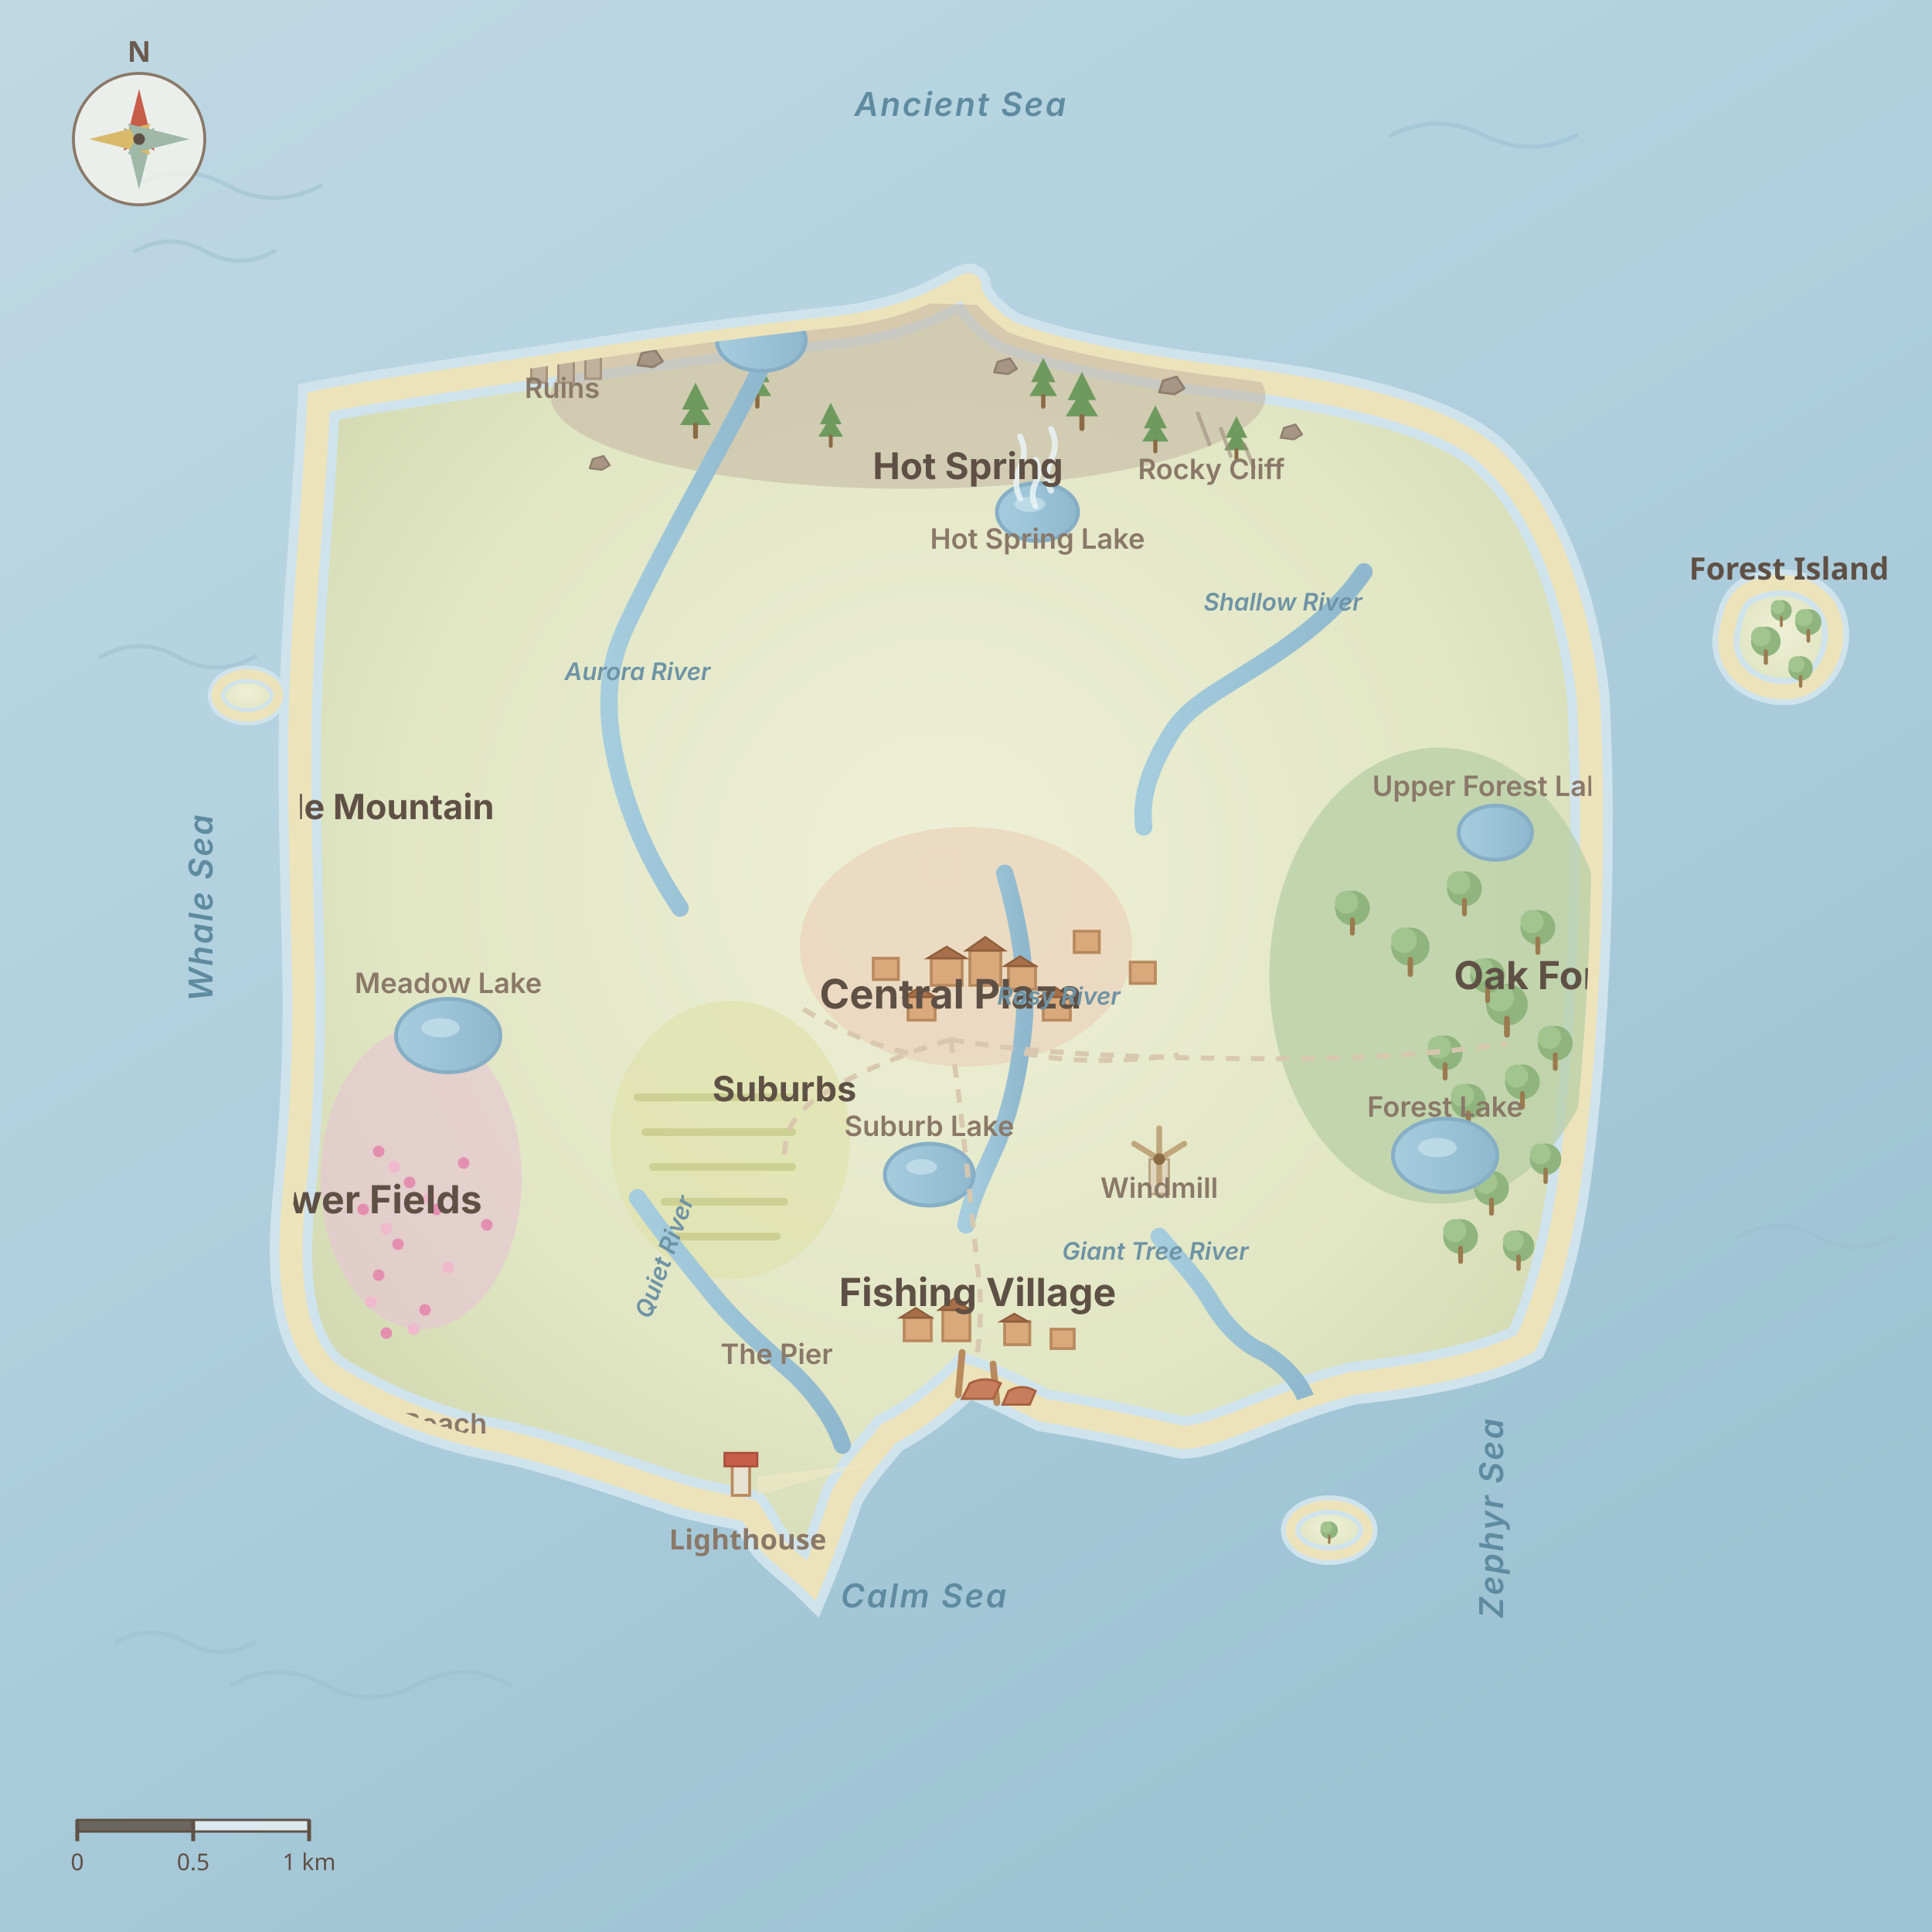
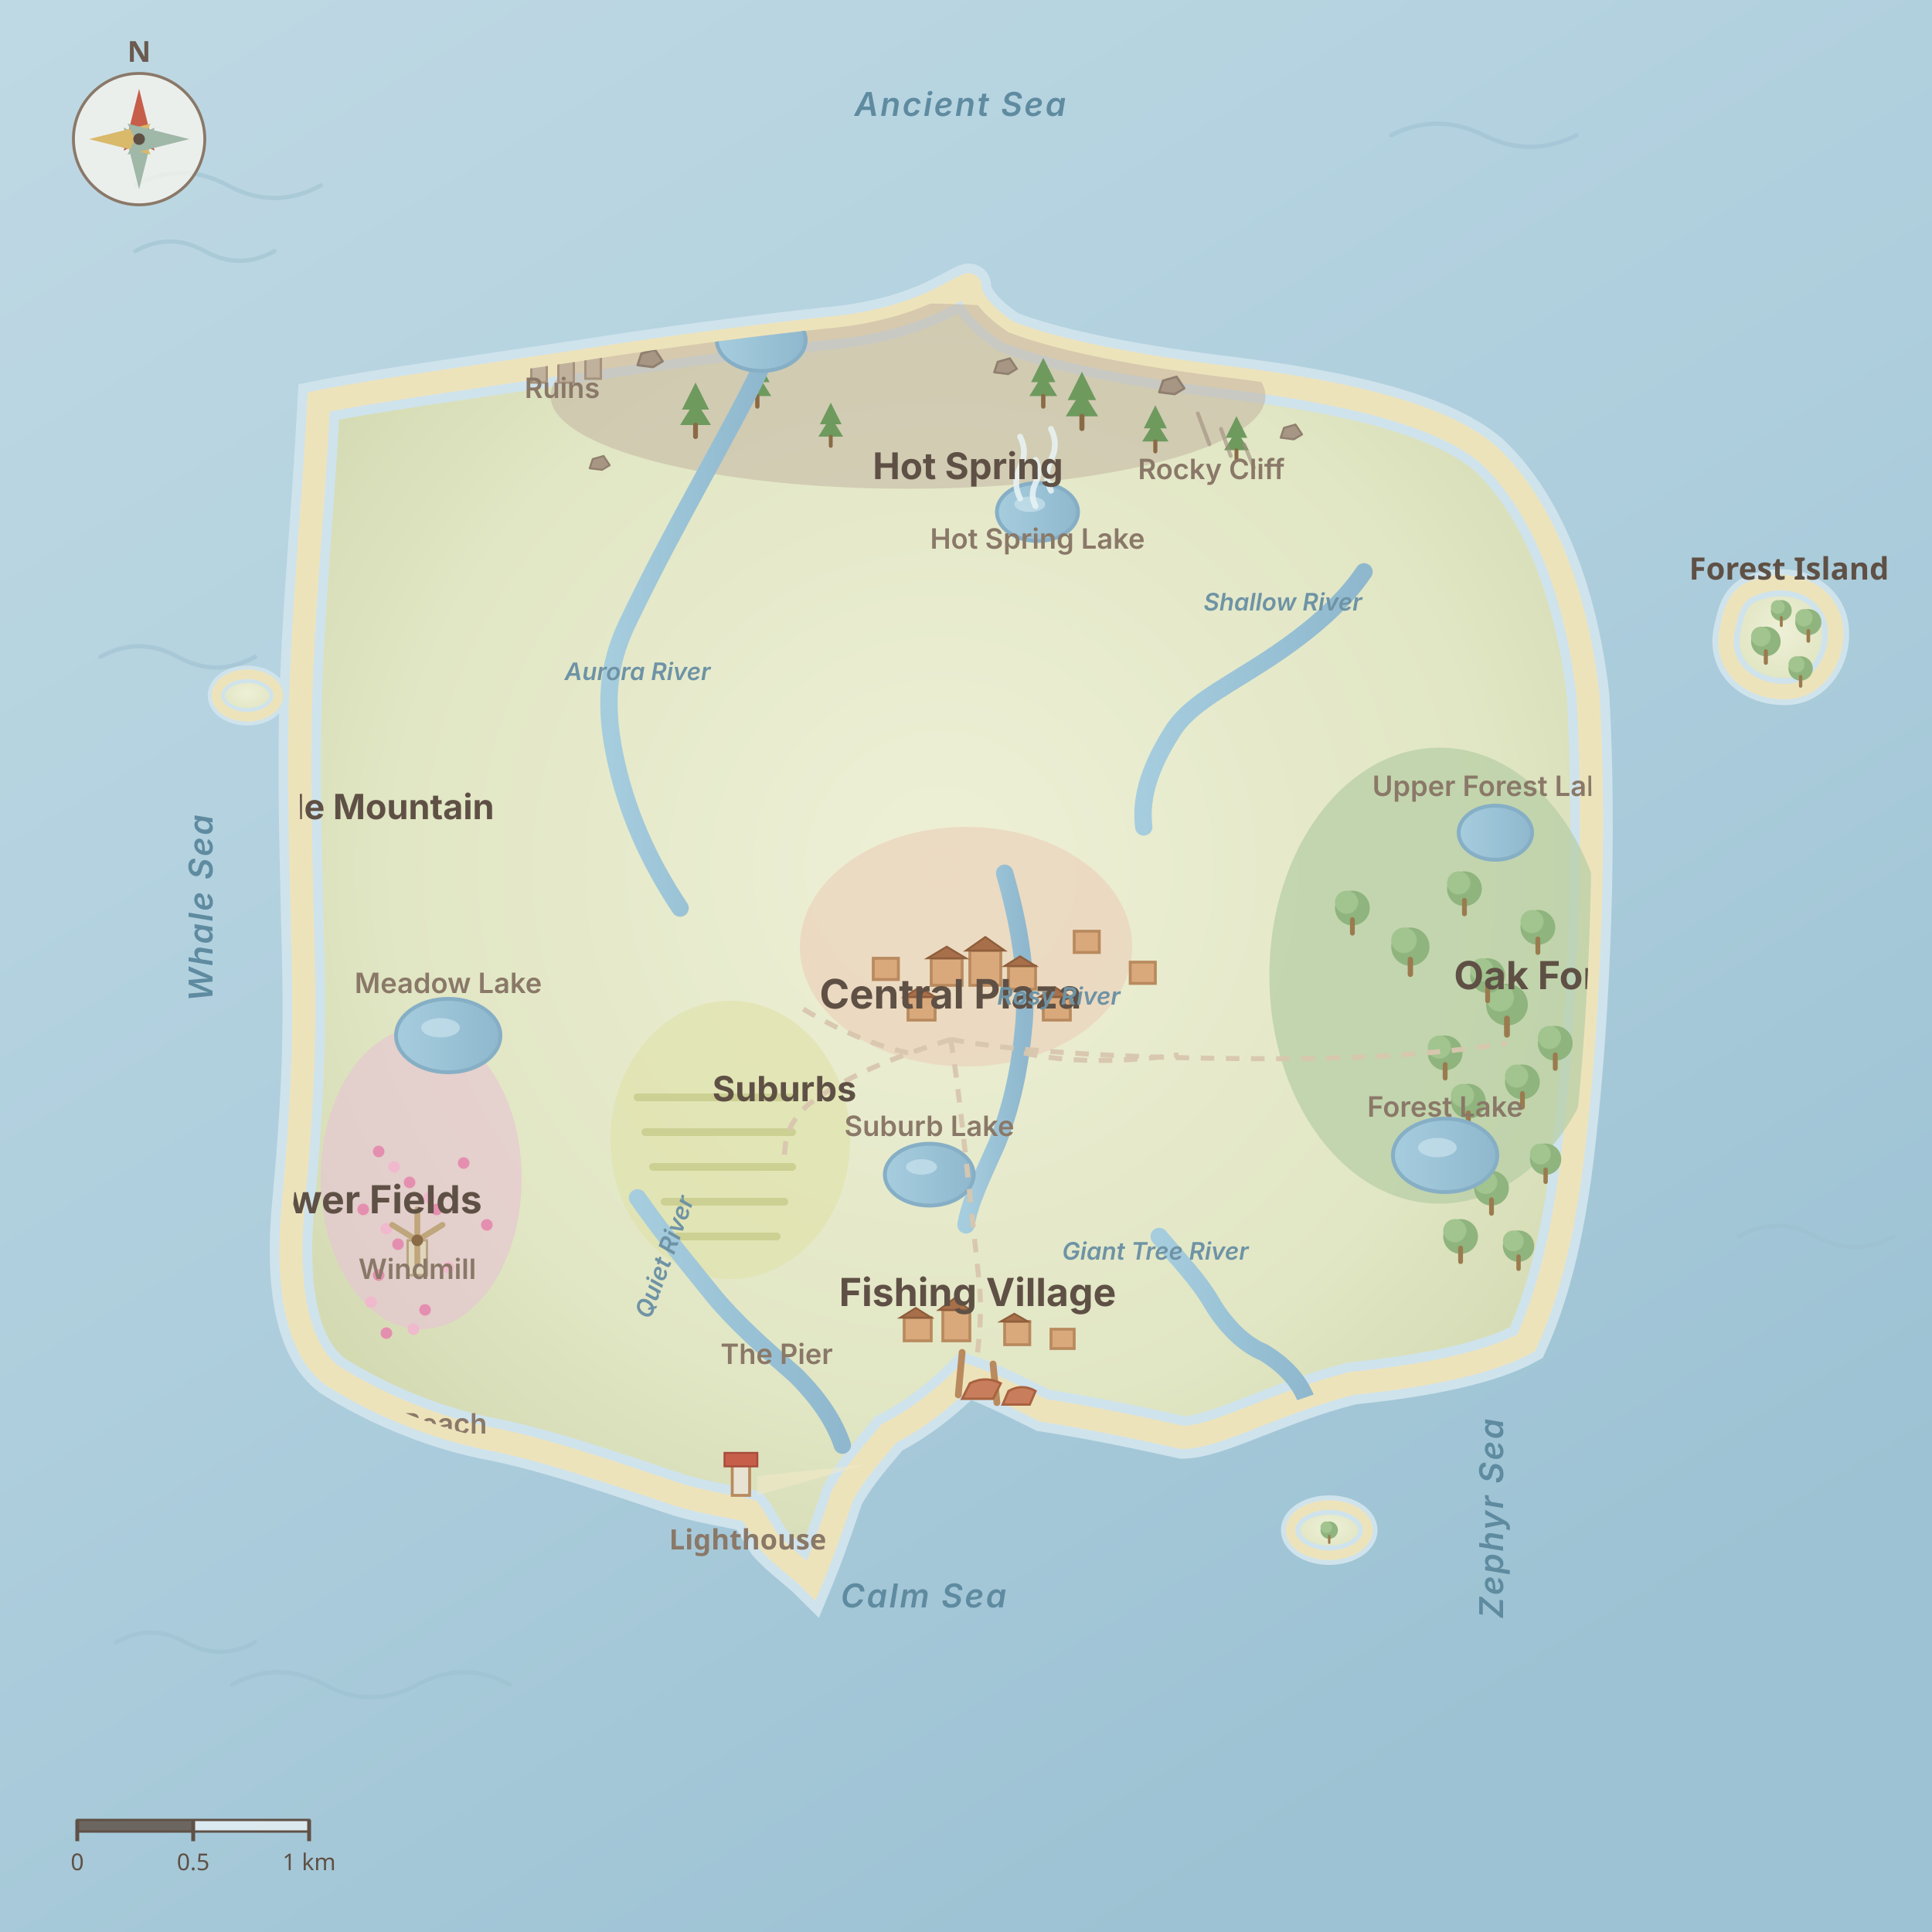
<svg xmlns="http://www.w3.org/2000/svg" viewBox="0 0 1000 1000" width="1000" height="1000">
  <defs>
    <linearGradient id="sea" x1="0" y1="0" x2="0.6" y2="1">
      <stop offset="0%" stop-color="#BFD9E4" />
      <stop offset="55%" stop-color="#AECEDD" />
      <stop offset="100%" stop-color="#9CC2D3" />
    </linearGradient>
    <radialGradient id="land" cx="50%" cy="45%" r="60%">
      <stop offset="0%" stop-color="#EEF0D6" />
      <stop offset="70%" stop-color="#E1E6C4" />
      <stop offset="100%" stop-color="#D3DAB2" />
    </radialGradient>
    <linearGradient id="water" x1="0" y1="0" x2="1" y2="0">
      <stop offset="0%" stop-color="#A6CDDE" />
      <stop offset="100%" stop-color="#8FB8CE" />
    </linearGradient>
    <path id="island" d="M 165 208 C 195 202 240 196 300 187 C 350 179 400 173 428 170 C 452 168 472 162 486 155 C 498 149 502 146 502 148 C 502 155 510 164 522 172 C 548 182 590 190 640 196 C 695 203 745 214 770 235 C 795 258 815 300 822 360 C 826 430 823 520 815 590 C 809 645 799 675 790 695 C 772 705 740 712 700 716 C 660 726 630 744 612 744 C 594 740 566 734 540 730 C 524 722 512 716 500 712 C 486 726 472 736 460 742 C 452 752 444 760 436 774 C 430 792 425 806 420 818 C 414 812 405 806 398 798 C 394 792 391 786 388 782 C 380 780 366 778 352 774 C 316 762 282 750 250 744 C 222 738 194 726 172 712 C 152 697 148 661 152 621 C 156 579 158 541 157 499 C 156 449 154 401 156 351 C 158 301 162 265 165 208 Z" />
    <clipPath id="islandClip">
      <use href="#island" />
    </clipPath>
    <g id="tree">
      <circle r="9" fill="#8FB47E" />
      <circle r="6" cx="-3" cy="-3" fill="#A2C48F" />
      <line y1="6" y2="13" stroke="#9A7B4F" stroke-width="2.5" stroke-linecap="round" />
    </g>
    <g id="pine">
      <path d="M 0 -12 L 7 2 L 3 2 L 8 10 L -8 10 L -3 2 L -7 2 Z" fill="#6E9A5E" />
      <line y1="10" y2="16" stroke="#8A6B45" stroke-width="2.5" stroke-linecap="round" />
    </g>
    <g id="rock">
      <path d="M -6 3 L -4 -3 L 3 -5 L 7 1 L 2 4 Z" fill="#A89685" stroke="#8F7F6E" stroke-width="1.2" stroke-linejoin="round" />
    </g>
  </defs>
  <rect width="1000" height="1000" fill="url(#sea)" />
  <g stroke="#9DBFD0" stroke-width="2.2" fill="none" opacity="0.55" stroke-linecap="round">
    <path d="M 70 96 q 24 -13 48 0 t 48 0" />
    <path d="M 720 70 q 24 -12 48 0 t 48 0" />
    <path d="M 120 872 q 24 -13 48 0 t 48 0 t 48 0" />
    <path d="M 60 850 q 18 -10 36 0 t 36 0" />
    <path d="M 52 340 q 20 -11 40 0 t 40 0" />
    <path d="M 900 640 q 20 -11 40 0 t 40 0" />
    <path d="M 70 130 q 18 -10 36 0 t 36 0" />
  </g>
  <g font-family="system-ui, -apple-system, 'Segoe UI', sans-serif" fill="#5F8BA0" font-size="17" font-weight="600" font-style="italic" letter-spacing="1">
    <text x="497" y="60" text-anchor="middle">Ancient Sea</text>
    <text x="110" y="470" text-anchor="middle" transform="rotate(-90 110 470)">Whale Sea</text>
    <text x="478" y="832" text-anchor="middle">Calm Sea</text>
    <text x="778" y="786" text-anchor="middle" transform="rotate(-90 778 786)">Zephyr Sea</text>
  </g>
  <use href="#island" fill="url(#land)" stroke="#CFE3EC" stroke-width="22" />
  <use href="#island" fill="none" stroke="#EDE3BB" stroke-width="12" />
  <g>
    <path d="M 904 306 C 924 296 944 304 949 320 C 954 338 942 358 924 358 C 904 358 890 344 894 326 C 896 316 898 310 904 306 Z" fill="url(#land)" stroke="#CFE3EC" stroke-width="14" />
    <path d="M 904 306 C 924 296 944 304 949 320 C 954 338 942 358 924 358 C 904 358 890 344 894 326 C 896 316 898 310 904 306 Z" fill="none" stroke="#EDE3BB" stroke-width="8" />
    <use href="#tree" transform="translate(914 332) scale(0.85)" />
    <use href="#tree" transform="translate(932 346) scale(0.7)" />
    <use href="#tree" transform="translate(936 322) scale(0.75)" />
    <use href="#tree" transform="translate(922 316) scale(0.6)" />
    <text x="926" y="300" font-family="system-ui, sans-serif" font-size="16" font-weight="700" fill="#5F5045" text-anchor="middle">Forest Island</text>
  </g>
  <g>
    <ellipse cx="688" cy="792" rx="20" ry="13" fill="url(#land)" stroke="#CFE3EC" stroke-width="10" />
    <ellipse cx="688" cy="792" rx="20" ry="13" fill="none" stroke="#EDE3BB" stroke-width="5" />
    <use href="#tree" transform="translate(688 792) scale(0.5)" />
  </g>
  <g>
    <ellipse cx="128" cy="360" rx="16" ry="11" fill="url(#land)" stroke="#CFE3EC" stroke-width="9" />
    <ellipse cx="128" cy="360" rx="16" ry="11" fill="none" stroke="#EDE3BB" stroke-width="5" />
  </g>
  <g clip-path="url(#islandClip)">
    <ellipse cx="470" cy="205" rx="185" ry="48" fill="#C3B4A2" opacity="0.55" />
    <ellipse cx="745" cy="505" rx="88" ry="118" fill="#B5CDA4" opacity="0.7" />
    <ellipse cx="378" cy="590" rx="62" ry="72" fill="#DFE1A6" opacity="0.6" />
    <ellipse cx="218" cy="610" rx="52" ry="78" fill="#E7C4D2" opacity="0.65" />
    <ellipse cx="500" cy="490" rx="86" ry="62" fill="#EBD4BC" opacity="0.75" />
    <g stroke="#C7CB8A" stroke-width="4" stroke-linecap="round" opacity="0.8">
      <line x1="330" y1="568" x2="410" y2="568" />
      <line x1="334" y1="586" x2="410" y2="586" />
      <line x1="338" y1="604" x2="410" y2="604" />
      <line x1="344" y1="622" x2="406" y2="622" />
      <line x1="350" y1="640" x2="402" y2="640" />
    </g>
    <g fill="#E58FB0">
      <circle cx="196" cy="596" r="3" />
      <circle cx="212" cy="612" r="3" />
      <circle cx="188" cy="626" r="3" />
      <circle cx="226" cy="626" r="3" />
      <circle cx="206" cy="644" r="3" />
      <circle cx="196" cy="660" r="3" />
      <circle cx="220" cy="678" r="3" />
      <circle cx="200" cy="690" r="3" />
      <circle cx="240" cy="602" r="3" />
      <circle cx="252" cy="634" r="3" />
    </g>
    <g fill="#F0B9CD">
      <circle cx="204" cy="604" r="3" />
      <circle cx="200" cy="636" r="3" />
      <circle cx="222" cy="620" r="3" />
      <circle cx="192" cy="674" r="3" />
      <circle cx="232" cy="656" r="3" />
      <circle cx="214" cy="688" r="3" />
    </g>
    <g>
      <use href="#tree" transform="translate(700 470)" />
      <use href="#tree" transform="translate(730 490) scale(1.1)" />
      <use href="#tree" transform="translate(758 460)" />
      <use href="#tree" transform="translate(780 520) scale(1.2)" />
      <use href="#tree" transform="translate(796 480)" />
      <use href="#tree" transform="translate(748 545)" />
      <use href="#tree" transform="translate(770 505)" />
      <use href="#tree" transform="translate(805 540)" />
      <use href="#tree" transform="translate(760 570)" />
      <use href="#tree" transform="translate(788 560)" />
      <use href="#tree" transform="translate(742 600) scale(0.9)" />
      <use href="#tree" transform="translate(772 615)" />
      <use href="#tree" transform="translate(800 600) scale(0.9)" />
      <use href="#tree" transform="translate(756 640)" />
      <use href="#tree" transform="translate(786 645) scale(0.9)" />
    </g>
    <g>
      <use href="#pine" transform="translate(360 210)" />
      <use href="#pine" transform="translate(392 196) scale(0.9)" />
      <use href="#pine" transform="translate(560 205) scale(1.05)" />
      <use href="#pine" transform="translate(598 220) scale(0.85)" />
      <use href="#pine" transform="translate(430 218) scale(0.8)" />
      <use href="#pine" transform="translate(640 225) scale(0.8)" />
      <use href="#pine" transform="translate(540 196) scale(0.9)" />
    </g>
    <g>
      <use href="#rock" transform="translate(336 186)" />
      <use href="#rock" transform="translate(520 190) scale(0.9)" />
      <use href="#rock" transform="translate(606 200)" />
      <use href="#rock" transform="translate(668 224) scale(0.85)" />
      <use href="#rock" transform="translate(310 240) scale(0.8)" />
    </g>
    <g stroke="url(#water)" stroke-width="9" fill="none" stroke-linecap="round">
      <path d="M 394 190 C 380 220 350 270 326 320 C 316 340 312 360 318 390 C 324 420 336 446 352 470" />
      <path d="M 520 452 C 528 480 532 505 530 530 C 528 552 524 572 516 592 C 508 610 502 622 500 634" />
      <path d="M 706 296 C 694 314 674 330 652 344 C 630 358 614 366 606 380 C 596 396 590 412 592 428" />
      <path d="M 330 620 C 344 640 356 654 368 669 C 380 684 396 698 412 712 C 424 724 432 736 436 748" />
      <path d="M 600 640 C 610 652 620 662 627 674 C 634 686 644 696 654 700 C 664 706 672 714 676 724" />
    </g>
    <g fill="url(#water)" stroke="#86AFC6" stroke-width="2">
      <ellipse cx="232" cy="536" rx="27" ry="19" />
      <ellipse cx="481" cy="608" rx="23" ry="16" />
      <ellipse cx="748" cy="598" rx="27" ry="19" />
      <ellipse cx="774" cy="431" rx="19" ry="14" />
      <ellipse cx="537" cy="265" rx="21" ry="15" />
      <ellipse cx="394" cy="176" rx="23" ry="16" />
    </g>
    <g fill="#C9E2EC" opacity="0.7">
      <ellipse cx="228" cy="532" rx="10" ry="5" />
      <ellipse cx="477" cy="604" rx="8" ry="4" />
      <ellipse cx="744" cy="594" rx="10" ry="5" />
      <ellipse cx="533" cy="261" rx="8" ry="4" />
    </g>
    <g stroke="#D8C6AE" stroke-width="2.6" fill="none" stroke-dasharray="7 6" opacity="0.95">
      <path d="M 492 538 C 470 545 440 555 418 572 C 408 582 406 588 406 602" />
      <path d="M 492 538 C 496 560 500 600 506 656 C 508 672 508 682 506 700" />
      <path d="M 492 538 C 530 545 590 548 660 548 C 710 548 748 545 780 540" />
      <path d="M 470 545 C 448 540 428 530 412 520" />
      <path d="M 530 545 C 552 550 580 550 610 546" />
    </g>
    <g fill="#D9A97C" stroke="#B98A5E" stroke-width="1.5">
      <rect x="482" y="496" width="16" height="14" />
      <rect x="502" y="492" width="16" height="18" />
      <rect x="522" y="500" width="14" height="12" />
      <rect x="470" y="516" width="14" height="12" />
      <rect x="540" y="516" width="14" height="12" />
      <rect x="556" y="482" width="13" height="11" />
      <rect x="452" y="496" width="13" height="11" />
      <rect x="585" y="498" width="13" height="11" />
    </g>
    <g fill="#A8704A" stroke="#8F5E3C" stroke-width="1">
      <path d="M 480 496 l 10 -6 l 10 6 z" />
      <path d="M 500 492 l 10 -7 l 10 7 z" />
      <path d="M 520 500 l 8 -5 l 8 5 z" />
      <path d="M 468 516 l 8 -5 l 8 5 z" />
      <path d="M 538 516 l 8 -5 l 8 5 z" />
    </g>
    <g fill="#D9A97C" stroke="#B98A5E" stroke-width="1.5">
      <rect x="468" y="682" width="14" height="12" />
      <rect x="488" y="678" width="14" height="16" />
      <rect x="520" y="684" width="13" height="12" />
      <rect x="544" y="688" width="12" height="10" />
    </g>
    <g fill="#A8704A" stroke="#8F5E3C" stroke-width="1">
      <path d="M 466 682 l 8 -5 l 8 5 z" />
      <path d="M 486 678 l 8 -6 l 8 6 z" />
      <path d="M 518 684 l 7 -4 l 7 4 z" />
    </g>
    <g stroke="#9C8C7B" stroke-width="2" opacity="0.6" stroke-linecap="round">
      <path d="M 620 214 l 6 16 M 632 222 l 5 14 M 644 230 l 5 12" />
    </g>
    <g stroke="#EAF4F6" stroke-width="3" fill="none" stroke-linecap="round" opacity="0.85">
      <path d="M 528 258 q -4 -8 0 -16 q 4 -8 0 -16" />
      <path d="M 544 254 q -4 -8 0 -16 q 4 -8 0 -16" />
      <path d="M 536 262 q -3 -6 0 -12 q 3 -6 0 -12" />
    </g>
    <g transform="translate(291 184)" fill="#C0B19C" stroke="#A6927C" stroke-width="1.2">
      <rect x="-16" y="-14" width="8" height="28" />
      <rect x="-2" y="-16" width="8" height="30" />
      <rect x="12" y="-12" width="8" height="24" />
      <path d="M -18 -14 l 12 0 M -4 -16 l 12 0 M 10 -12 l 12 0" stroke="#A6927C" stroke-width="1.5" />
    </g>
-     <g transform="translate(600 600)">
+     <g transform="translate(216 642)">
      <rect x="-5" y="0" width="10" height="18" fill="#E0D6BE" stroke="#B9A582" stroke-width="1.2" />
      <path d="M 0 0 L 0 -16 M 0 0 L 13 -8 M 0 0 L -13 -8 M 0 0 L 0 12" stroke="#C0A67C" stroke-width="3" stroke-linecap="round" />
      <circle r="3" fill="#8A6B45" />
    </g>
    <g font-family="system-ui, -apple-system, 'Segoe UI', sans-serif" fill="#5F5045">
      <text x="492" y="522" font-size="21" font-weight="700" text-anchor="middle">Central Plaza</text>
      <text x="506" y="676" font-size="20" font-weight="700" text-anchor="middle">Fishing Village</text>
      <text x="185" y="628" font-size="20" font-weight="700" text-anchor="middle">Flower Fields</text>
      <text x="805" y="512" font-size="20" font-weight="700" text-anchor="middle">Oak Forest</text>
      <text x="501" y="248" font-size="19" font-weight="700" text-anchor="middle">Hot Spring</text>
      <text x="184" y="424" font-size="18" font-weight="700" text-anchor="middle">Whale Mountain</text>
      <text x="406" y="570" font-size="18" font-weight="700" text-anchor="middle">Suburbs</text>
    </g>
    <g font-family="system-ui, -apple-system, 'Segoe UI', sans-serif" fill="#8A7868" font-size="14.5" font-weight="600">
      <text x="627" y="248" text-anchor="middle">Rocky Cliff</text>
      <text x="291" y="206" text-anchor="middle">Ruins</text>
      <text x="208" y="742" text-anchor="middle">Violet Beach</text>
      <text x="232" y="514" text-anchor="middle">Meadow Lake</text>
      <text x="537" y="284" text-anchor="middle">Hot Spring Lake</text>
      <text x="748" y="578" text-anchor="middle">Forest Lake</text>
      <text x="481" y="588" text-anchor="middle">Suburb Lake</text>
      <text x="774" y="412" text-anchor="middle">Upper Forest Lake</text>
      <text x="394" y="156" text-anchor="middle">Volcano Lake</text>
-       <text x="600" y="620" text-anchor="middle">Windmill</text>
+       <text x="216" y="662" text-anchor="middle">Windmill</text>
      <text x="402" y="706" text-anchor="middle">The Pier</text>
      <text x="602" y="756" text-anchor="middle">East Dock</text>
    </g>
    <g font-family="system-ui, -apple-system, 'Segoe UI', sans-serif" fill="#6E93A5" font-size="12.5" font-style="italic" font-weight="600">
      <text x="330" y="352" text-anchor="middle">Aurora River</text>
      <text x="548" y="520" text-anchor="middle">Rosy River</text>
      <text x="348" y="652" text-anchor="middle" transform="rotate(-70 348 652)">Quiet River</text>
      <text x="664" y="316" text-anchor="middle">Shallow River</text>
      <text x="598" y="652" text-anchor="middle">Giant Tree River</text>
    </g>
  </g>
  <g stroke="#B98A5E" stroke-width="3.5" stroke-linecap="round">
    <line x1="498" y1="700" x2="496" y2="722" />
    <line x1="514" y1="706" x2="516" y2="726" />
  </g>
  <g>
    <path d="M 502 716 q 8 -4 16 0 l -4 8 l -16 0 z" fill="#C87D5C" stroke="#A8623F" stroke-width="1.2" />
    <path d="M 522 720 q 7 -4 14 0 l -3 7 l -14 0 z" fill="#C87D5C" stroke="#A8623F" stroke-width="1.2" />
  </g>
  <g>
    <rect x="379" y="756" width="9" height="18" fill="#E8E2D2" stroke="#B98A5E" stroke-width="1.5" />
    <rect x="375" y="752" width="17" height="7" fill="#C75E4A" stroke="#A84C3B" stroke-width="1" />
    <path d="M 392 764 L 448 758 L 392 774 Z" fill="#F4E9C8" opacity="0.5" />
  </g>
  <text x="387" y="802" font-family="system-ui, sans-serif" font-size="14.5" font-weight="600" fill="#8A7868" text-anchor="middle">Lighthouse</text>
  <g transform="translate(72,72)">
    <circle r="34" fill="#FBF7EE" fill-opacity="0.75" stroke="#8A7868" stroke-width="1.5" />
    <circle r="34" fill="none" stroke="#8A7868" stroke-width="0.75" stroke-dasharray="2 4" opacity="0.6" />
    <path d="M 0 -26 L 8 6 L 0 2 L -8 6 Z" fill="#C75E4A" />
    <path d="M 0 26 L 8 -6 L 0 -2 L -8 -6 Z" fill="#9FB8A8" />
    <path d="M -26 0 L 6 -8 L 2 0 L 6 8 Z" fill="#D9B96A" />
    <path d="M 26 0 L -6 -8 L -2 0 L -6 8 Z" fill="#9FB8A8" />
    <circle r="3" fill="#5F5045" />
    <text x="0" y="-40" font-family="system-ui, sans-serif" font-size="15" font-weight="700" fill="#6B5A4E" text-anchor="middle">N</text>
  </g>
  <g transform="translate(40,942)" font-family="system-ui, sans-serif" fill="#5F5045">
    <rect x="0" y="0" width="60" height="6" fill="#5F5045" opacity="0.82" />
    <rect x="60" y="0" width="60" height="6" fill="#FFFFFF" opacity="0.6" />
    <rect x="0" y="0" width="120" height="6" fill="none" stroke="#5F5045" stroke-width="1.2" />
    <line x1="0" y1="0" x2="0" y2="11" stroke="#5F5045" stroke-width="2" />
    <line x1="60" y1="0" x2="60" y2="11" stroke="#5F5045" stroke-width="2" />
    <line x1="120" y1="0" x2="120" y2="11" stroke="#5F5045" stroke-width="2" />
    <text x="0" y="26" text-anchor="middle" font-size="12">0</text>
    <text x="60" y="26" text-anchor="middle" font-size="12">0.5</text>
    <text x="120" y="26" text-anchor="middle" font-size="12">1 km</text>
  </g>
</svg>
